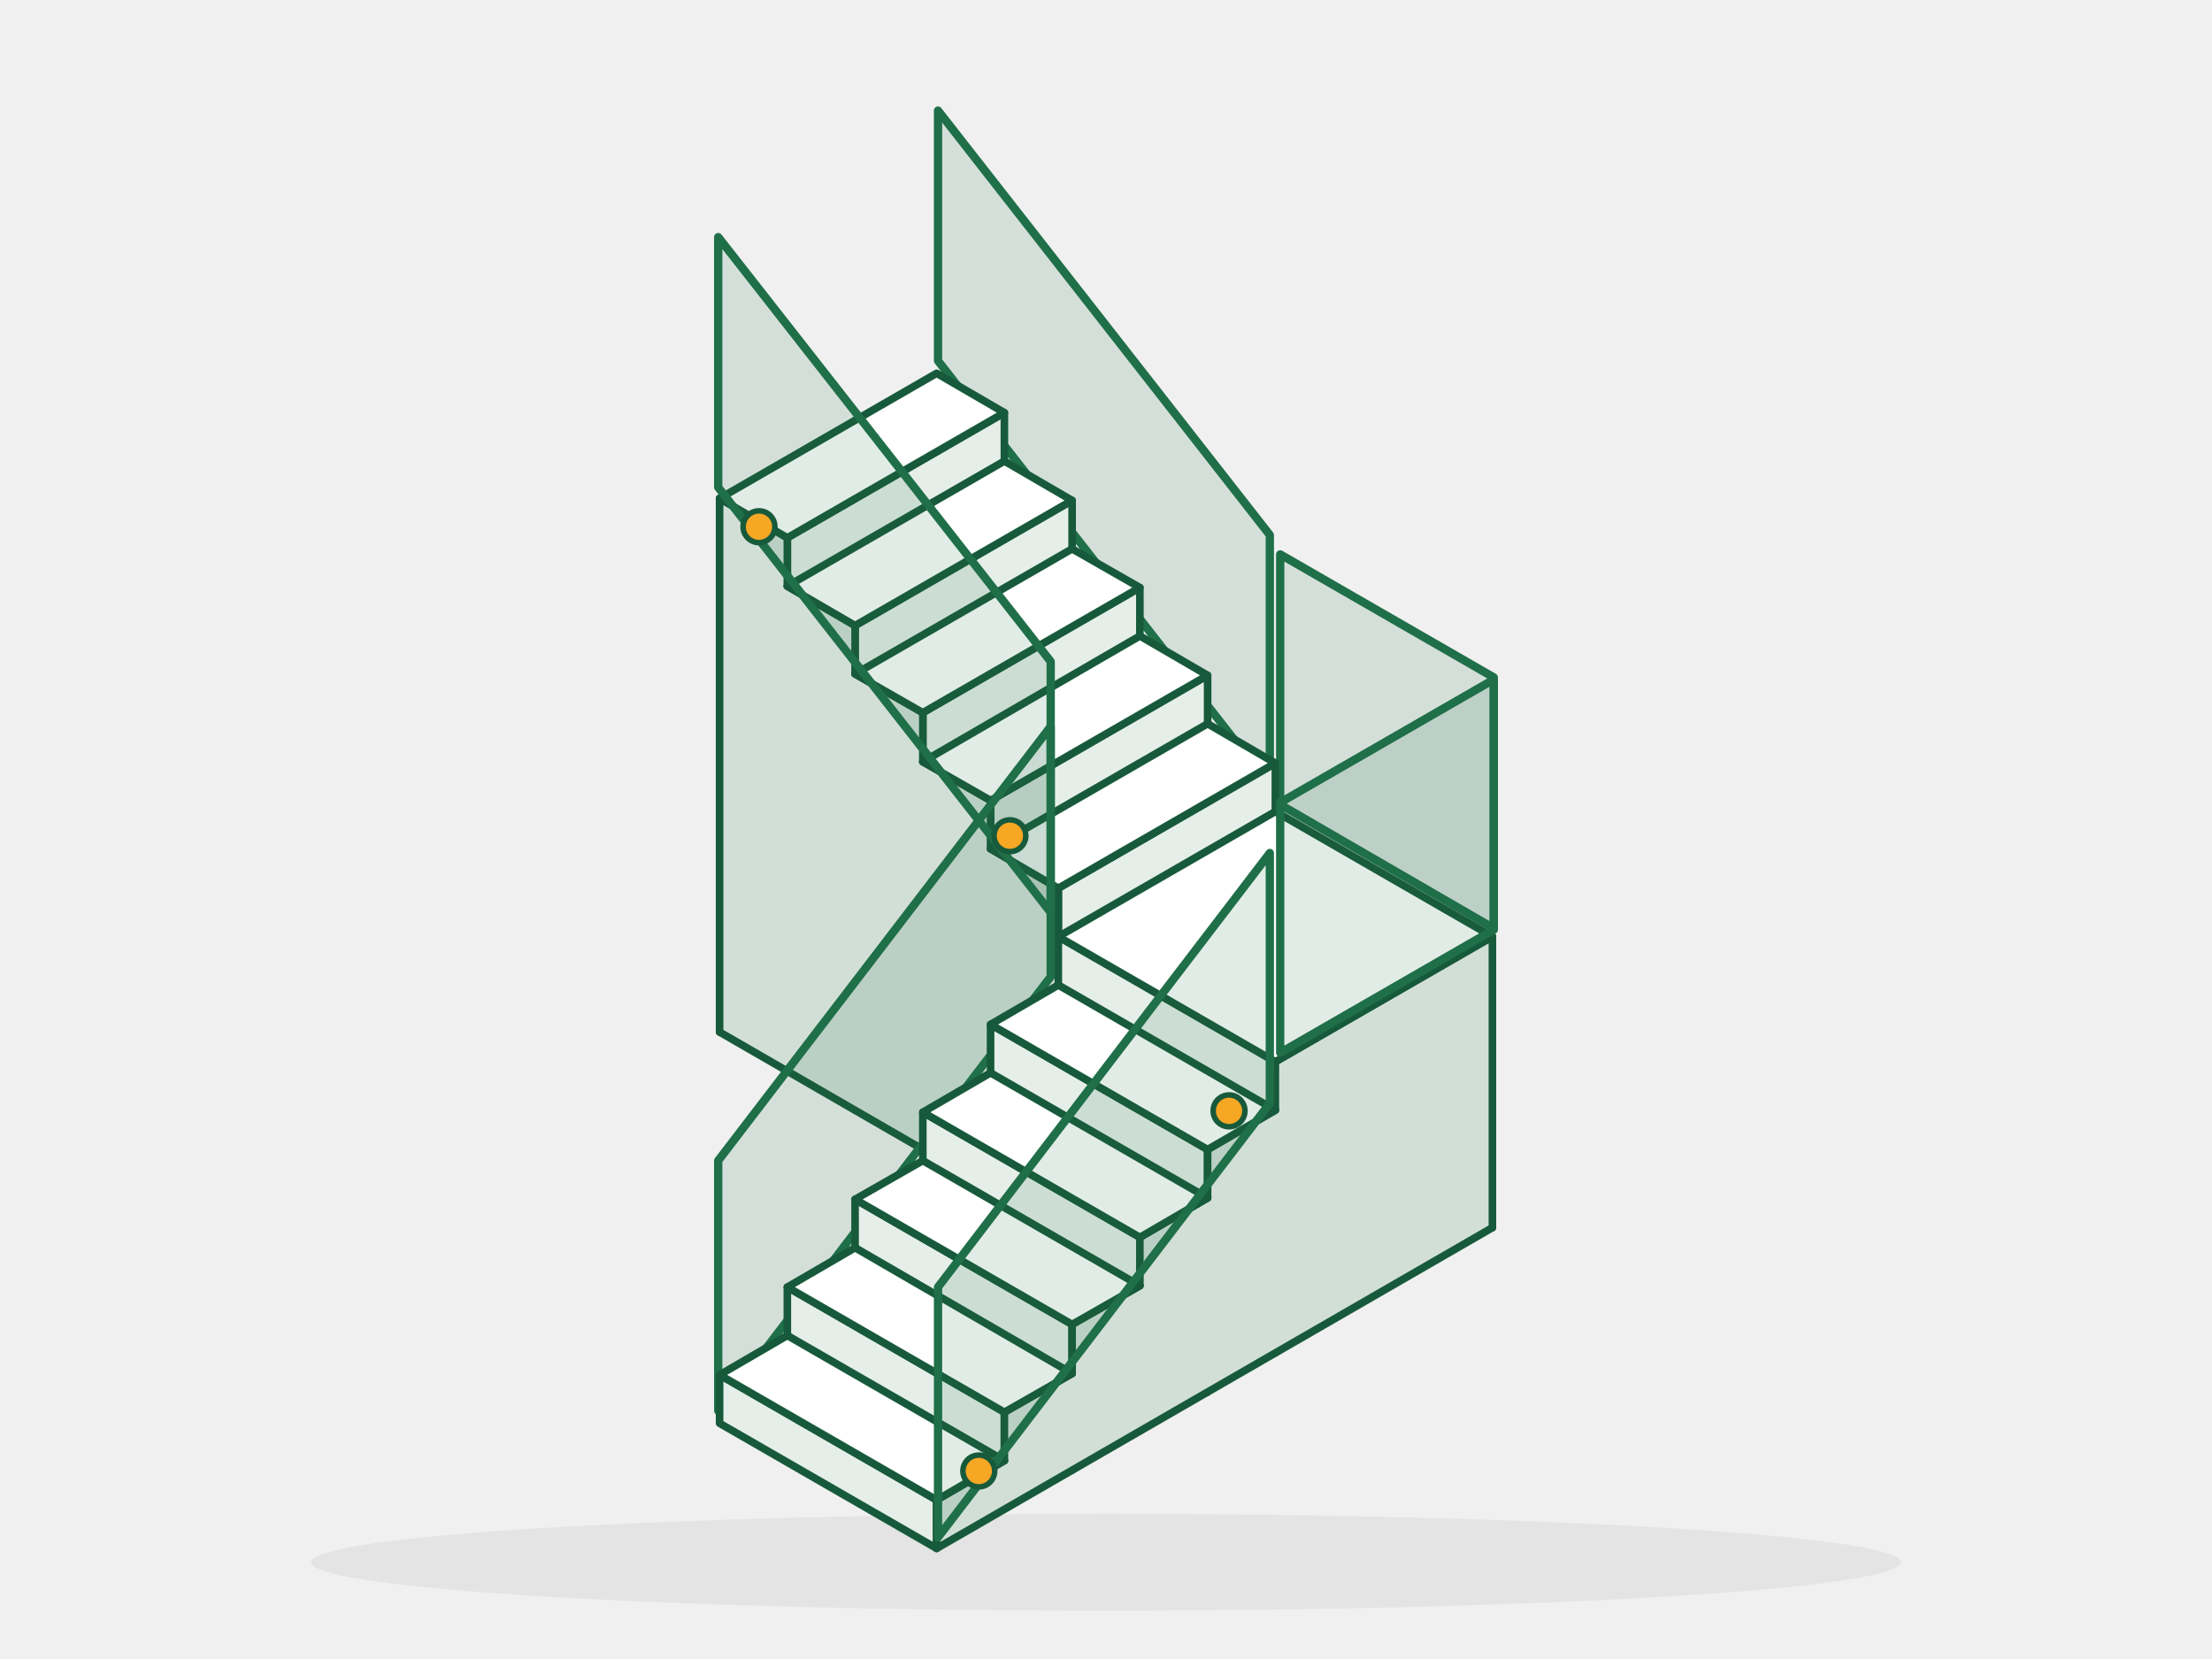
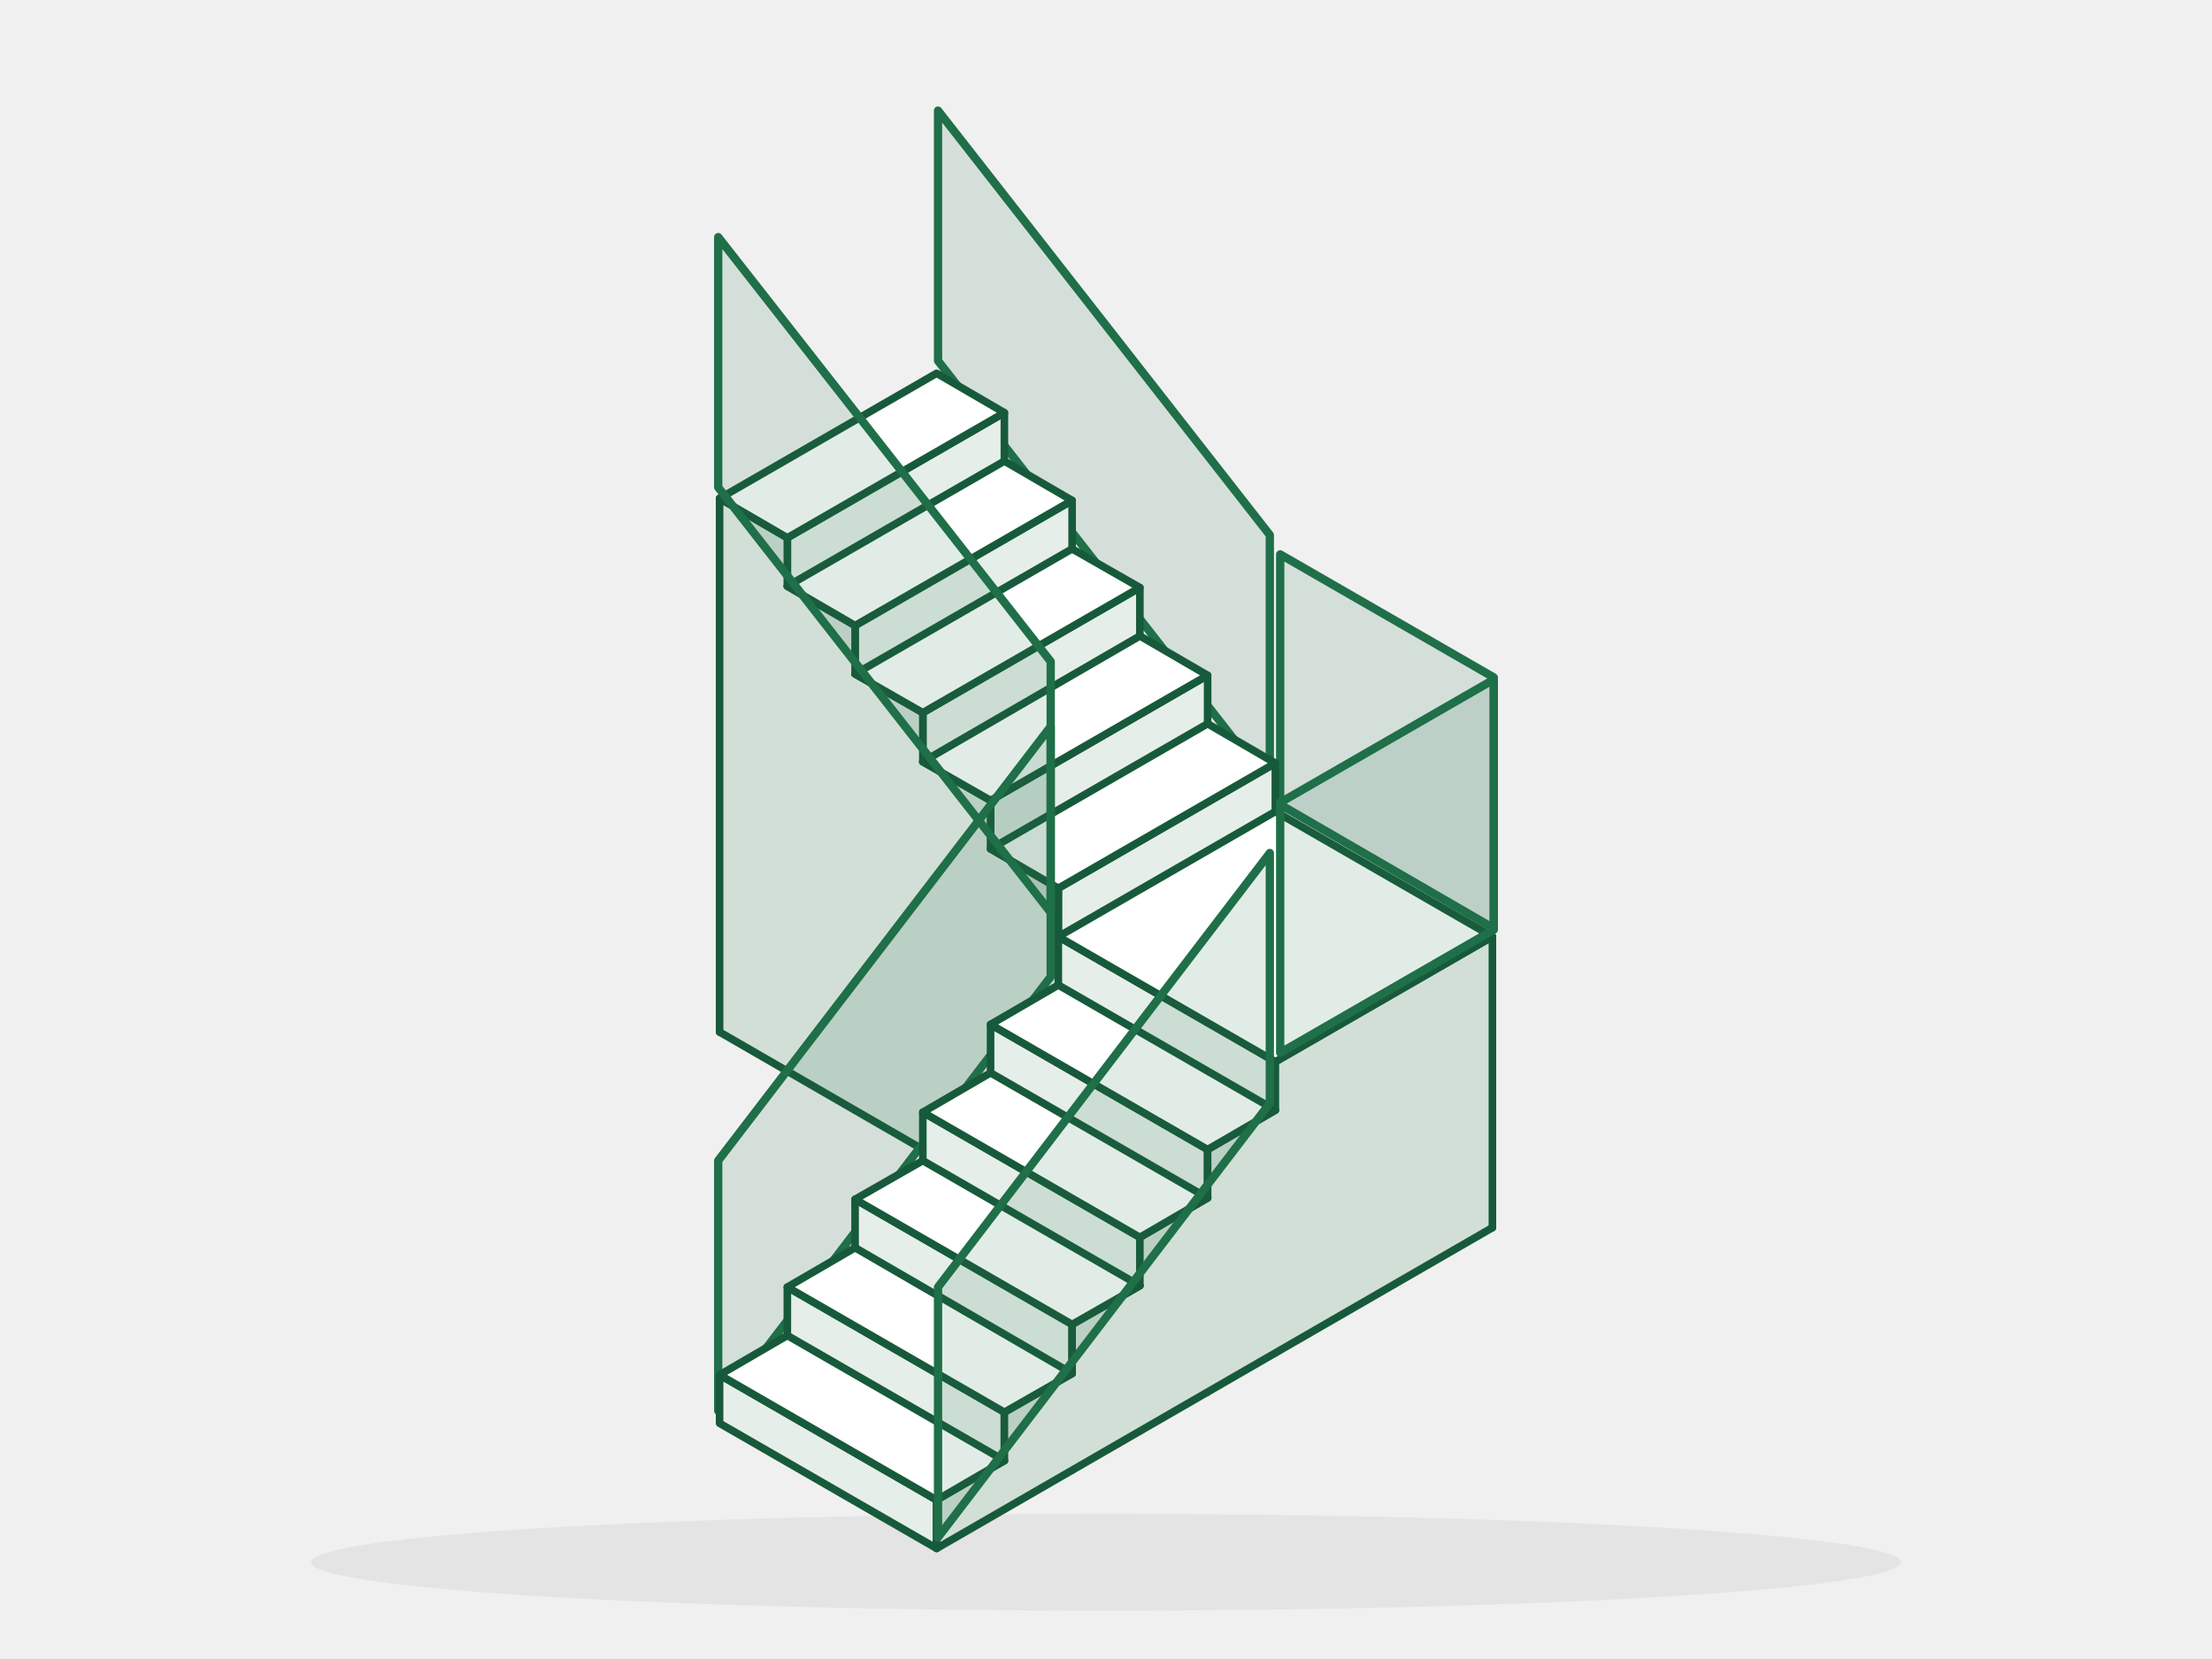
<svg xmlns="http://www.w3.org/2000/svg" viewBox="0 0 320 240" fill="none" stroke-linejoin="round" stroke-linecap="round">
  <ellipse cx="160" cy="226" rx="115" ry="7" fill="#0d1f17" opacity="0.06" />
  <polygon points="183.7,113.6 135.7,52.2 135.7,16.0 183.7,77.4" fill="#1f6f49" fill-opacity="0.13" stroke="#1f6f49" stroke-width="1.2" />
  <polygon points="216.1,134.3 185.2,116.4 185.2,80.2 216.1,98.0" fill="#1f6f49" fill-opacity="0.13" stroke="#1f6f49" stroke-width="1.2" />
  <polygon points="145.3,136.9 113.9,155.0 113.9,77.8 145.3,59.7" fill="#e6eee9" stroke="#175a3b" stroke-width="1.1" />
  <polygon points="104.1,149.3 113.9,155.0 113.9,77.8 104.1,72.1" fill="#d2dfd7" stroke="#d2dfd7" stroke-width="0.6" />
  <line x1="104.1" y1="72.1" x2="113.9" y2="77.8" stroke="#175a3b" stroke-width="1.1" />
  <line x1="113.9" y1="84.8" x2="113.9" y2="77.8" stroke="#175a3b" stroke-width="1.1" />
  <polygon points="135.5,54.0 145.3,59.7 113.9,77.8 104.1,72.1" fill="#ffffff" stroke="#175a3b" stroke-width="1.1" />
  <polygon points="155.1,142.5 123.7,160.6 123.7,90.5 155.1,72.4" fill="#e6eee9" stroke="#175a3b" stroke-width="1.1" />
  <polygon points="113.9,155.0 123.7,160.6 123.7,90.5 113.9,84.8" fill="#d2dfd7" stroke="#d2dfd7" stroke-width="0.6" />
  <line x1="113.9" y1="84.8" x2="123.7" y2="90.5" stroke="#175a3b" stroke-width="1.1" />
  <line x1="123.7" y1="97.5" x2="123.7" y2="90.5" stroke="#175a3b" stroke-width="1.1" />
  <polygon points="145.3,66.7 155.1,72.4 123.7,90.5 113.9,84.8" fill="#ffffff" stroke="#175a3b" stroke-width="1.1" />
  <polygon points="164.9,148.2 133.5,166.3 133.5,103.1 164.9,85.0" fill="#e6eee9" stroke="#175a3b" stroke-width="1.1" />
  <polygon points="123.7,160.6 133.5,166.3 133.5,103.1 123.7,97.5" fill="#d2dfd7" stroke="#d2dfd7" stroke-width="0.6" />
  <line x1="123.7" y1="97.5" x2="133.5" y2="103.1" stroke="#175a3b" stroke-width="1.1" />
  <line x1="133.5" y1="110.2" x2="133.5" y2="103.1" stroke="#175a3b" stroke-width="1.1" />
  <polygon points="155.1,79.4 164.9,85.0 133.5,103.1 123.7,97.5" fill="#ffffff" stroke="#175a3b" stroke-width="1.1" />
  <polygon points="174.7,153.8 143.3,171.9 143.3,115.8 174.7,97.7" fill="#e6eee9" stroke="#175a3b" stroke-width="1.1" />
  <polygon points="133.5,166.3 143.3,171.9 143.3,115.8 133.5,110.2" fill="#d2dfd7" stroke="#d2dfd7" stroke-width="0.6" />
  <line x1="133.5" y1="110.2" x2="143.3" y2="115.8" stroke="#175a3b" stroke-width="1.1" />
  <line x1="143.3" y1="122.8" x2="143.3" y2="115.8" stroke="#175a3b" stroke-width="1.1" />
  <polygon points="164.9,92.0 174.7,97.7 143.3,115.8 133.5,110.2" fill="#ffffff" stroke="#175a3b" stroke-width="1.1" />
  <polygon points="184.5,159.5 153.1,177.6 153.1,128.5 184.5,110.4" fill="#e6eee9" stroke="#175a3b" stroke-width="1.1" />
  <polygon points="143.3,171.9 153.1,177.6 153.1,128.5 143.3,122.8" fill="#d2dfd7" stroke="#d2dfd7" stroke-width="0.6" />
  <line x1="143.3" y1="122.8" x2="153.1" y2="128.5" stroke="#175a3b" stroke-width="1.1" />
  <line x1="153.1" y1="135.5" x2="153.1" y2="128.5" stroke="#175a3b" stroke-width="1.1" />
  <polygon points="174.7,104.7 184.5,110.4 153.1,128.5 143.3,122.8" fill="#ffffff" stroke="#175a3b" stroke-width="1.1" />
  <polygon points="153.1,177.6 184.5,195.7 184.5,153.6 153.1,135.5" fill="#e6eee9" stroke="#175a3b" stroke-width="1.1" />
  <polygon points="215.9,177.6 184.5,195.7 184.5,153.6 215.9,135.5" fill="#d2dfd7" stroke="#d2dfd7" stroke-width="0.6" />
  <line x1="215.9" y1="135.5" x2="184.5" y2="153.6" stroke="#175a3b" stroke-width="1.1" />
  <line x1="184.5" y1="160.6" x2="184.5" y2="153.6" stroke="#175a3b" stroke-width="1.1" />
  <polygon points="184.5,117.4 215.9,135.5 184.5,153.6 153.1,135.5" fill="#ffffff" stroke="#175a3b" stroke-width="1.1" />
  <line x1="104.1" y1="149.3" x2="153.1" y2="177.6" stroke="#175a3b" stroke-width="1.1" />
  <polygon points="103.9,204.1 152.0,141.3 152.0,105.1 103.9,167.9" fill="#1f6f49" fill-opacity="0.13" stroke="#1f6f49" stroke-width="1.2" />
  <polygon points="143.3,183.3 174.7,201.4 174.7,166.3 143.3,148.2" fill="#e6eee9" stroke="#175a3b" stroke-width="1.1" />
  <polygon points="184.5,195.7 174.7,201.4 174.7,166.3 184.5,160.6" fill="#d2dfd7" stroke="#d2dfd7" stroke-width="0.6" />
  <line x1="184.5" y1="160.6" x2="174.7" y2="166.3" stroke="#175a3b" stroke-width="1.1" />
  <line x1="174.7" y1="173.3" x2="174.7" y2="166.3" stroke="#175a3b" stroke-width="1.1" />
  <polygon points="153.1,142.5 184.5,160.6 174.7,166.3 143.3,148.2" fill="#ffffff" stroke="#175a3b" stroke-width="1.1" />
  <polygon points="133.5,188.9 164.9,207.0 164.9,179.0 133.5,160.9" fill="#e6eee9" stroke="#175a3b" stroke-width="1.1" />
  <polygon points="174.7,201.4 164.9,207.0 164.9,179.0 174.7,173.3" fill="#d2dfd7" stroke="#d2dfd7" stroke-width="0.6" />
  <line x1="174.7" y1="173.3" x2="164.9" y2="179.0" stroke="#175a3b" stroke-width="1.1" />
  <line x1="164.9" y1="186.0" x2="164.9" y2="179.0" stroke="#175a3b" stroke-width="1.1" />
  <polygon points="143.3,155.2 174.7,173.3 164.9,179.0 133.5,160.9" fill="#ffffff" stroke="#175a3b" stroke-width="1.1" />
  <polygon points="123.7,194.6 155.1,212.7 155.1,191.6 123.7,173.5" fill="#e6eee9" stroke="#175a3b" stroke-width="1.1" />
  <polygon points="164.9,207.0 155.1,212.7 155.1,191.6 164.9,186.0" fill="#d2dfd7" stroke="#d2dfd7" stroke-width="0.6" />
  <line x1="164.9" y1="186.0" x2="155.1" y2="191.6" stroke="#175a3b" stroke-width="1.1" />
  <line x1="155.1" y1="198.7" x2="155.1" y2="191.6" stroke="#175a3b" stroke-width="1.1" />
  <polygon points="133.5,167.9 164.9,186.0 155.1,191.6 123.7,173.5" fill="#ffffff" stroke="#175a3b" stroke-width="1.1" />
  <polygon points="113.9,200.2 145.3,218.3 145.3,204.3 113.9,186.2" fill="#e6eee9" stroke="#175a3b" stroke-width="1.1" />
  <polygon points="155.1,212.7 145.3,218.3 145.3,204.3 155.1,198.7" fill="#d2dfd7" stroke="#d2dfd7" stroke-width="0.6" />
  <line x1="155.1" y1="198.7" x2="145.3" y2="204.3" stroke="#175a3b" stroke-width="1.1" />
  <line x1="145.3" y1="211.3" x2="145.3" y2="204.3" stroke="#175a3b" stroke-width="1.1" />
  <polygon points="123.7,180.5 155.1,198.7 145.3,204.3 113.9,186.2" fill="#ffffff" stroke="#175a3b" stroke-width="1.1" />
  <polygon points="104.1,205.9 135.5,224.0 135.5,217.0 104.1,198.9" fill="#e6eee9" stroke="#175a3b" stroke-width="1.1" />
  <polygon points="145.3,218.3 135.5,224.0 135.5,217.0 145.3,211.3" fill="#d2dfd7" stroke="#d2dfd7" stroke-width="0.6" />
  <line x1="145.3" y1="211.3" x2="135.5" y2="217.0" stroke="#175a3b" stroke-width="1.1" />
  <line x1="135.5" y1="224.0" x2="135.5" y2="217.0" stroke="#175a3b" stroke-width="1.1" />
  <polygon points="113.9,193.2 145.3,211.3 135.5,217.0 104.1,198.9" fill="#ffffff" stroke="#175a3b" stroke-width="1.1" />
  <line x1="104.1" y1="149.3" x2="104.1" y2="72.1" stroke="#175a3b" stroke-width="1.1" />
  <line x1="215.9" y1="177.6" x2="135.5" y2="224.0" stroke="#175a3b" stroke-width="1.1" />
  <line x1="215.9" y1="177.6" x2="215.9" y2="135.5" stroke="#175a3b" stroke-width="1.1" />
  <polygon points="185.2,152.3 216.1,134.5 216.1,98.3 185.2,116.1" fill="#1f6f49" fill-opacity="0.13" stroke="#1f6f49" stroke-width="1.2" />
  <polygon points="135.7,222.4 183.7,159.6 183.7,123.4 135.7,186.2" fill="#1f6f49" fill-opacity="0.13" stroke="#1f6f49" stroke-width="1.2" />
-   <circle cx="141.6" cy="212.8" r="2.3" fill="#f6a723" stroke="#175a3b" stroke-width="0.8" />
-   <circle cx="177.8" cy="160.7" r="2.3" fill="#f6a723" stroke="#175a3b" stroke-width="0.8" />
  <polygon points="152.0,132.0 103.9,70.5 103.9,34.3 152.0,95.7" fill="#1f6f49" fill-opacity="0.13" stroke="#1f6f49" stroke-width="1.2" />
-   <circle cx="146.1" cy="120.9" r="2.3" fill="#f6a723" stroke="#175a3b" stroke-width="0.8" />
-   <circle cx="109.8" cy="76.2" r="2.3" fill="#f6a723" stroke="#175a3b" stroke-width="0.8" />
</svg>
